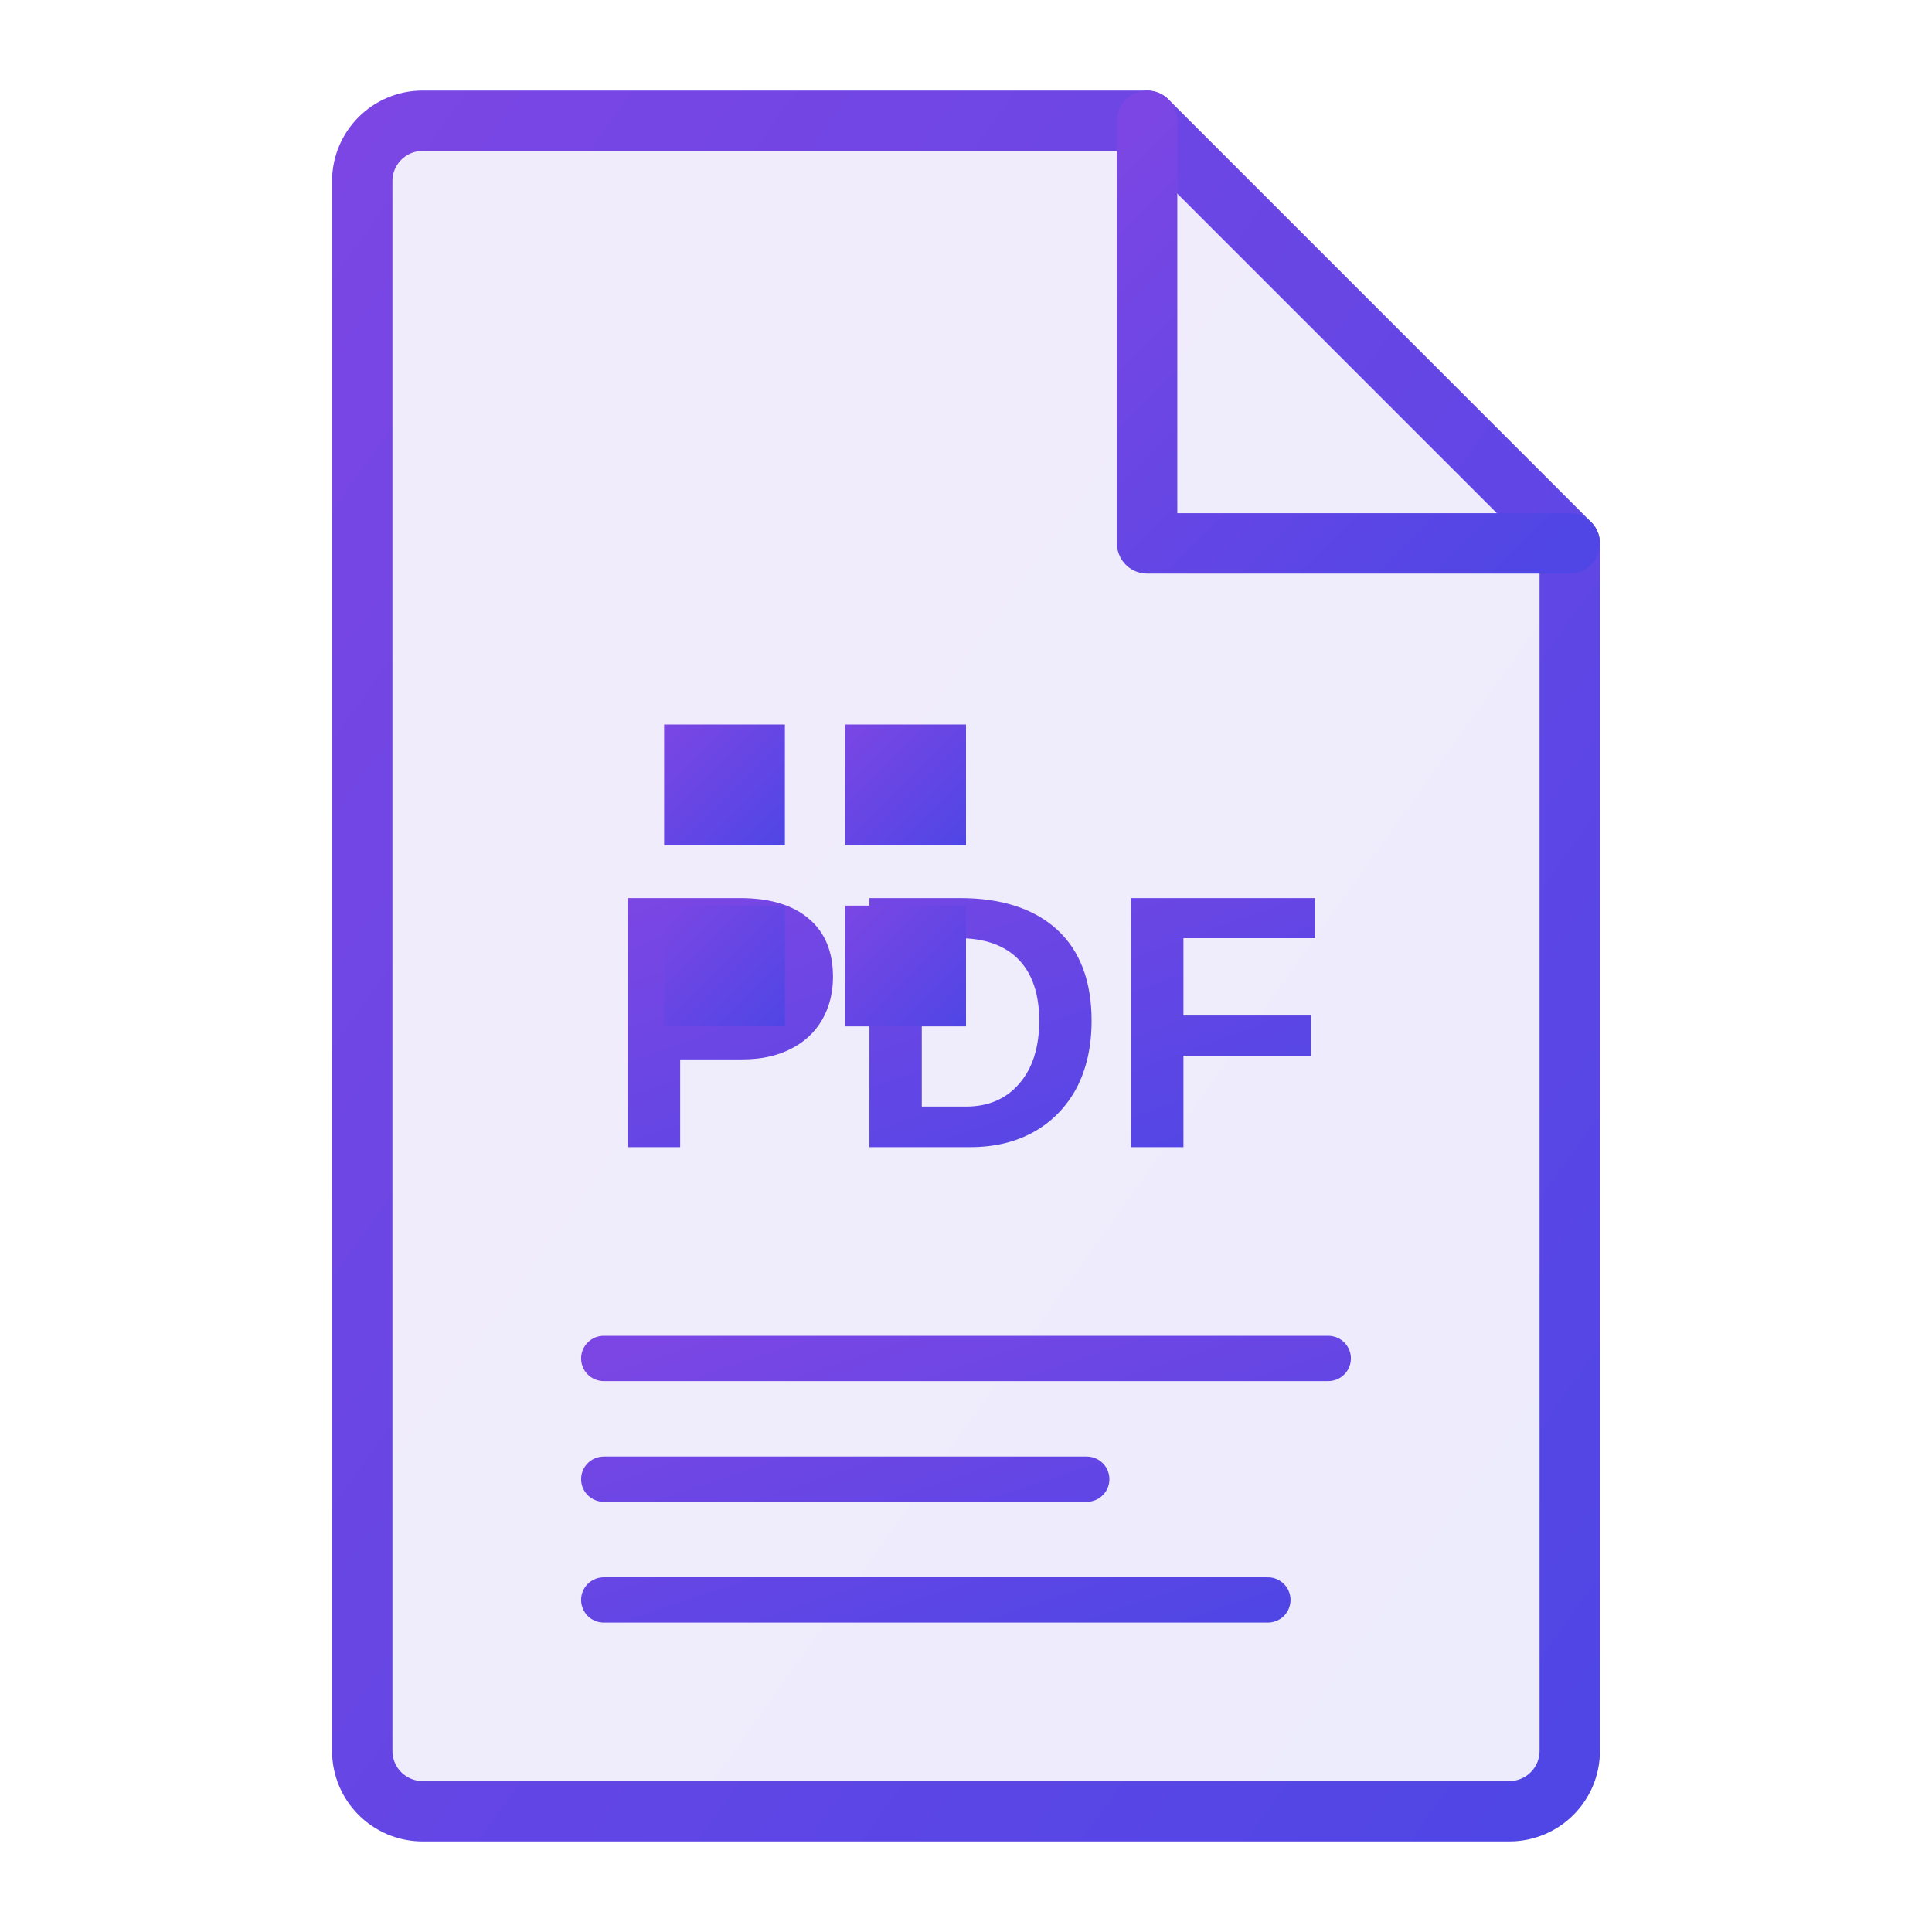
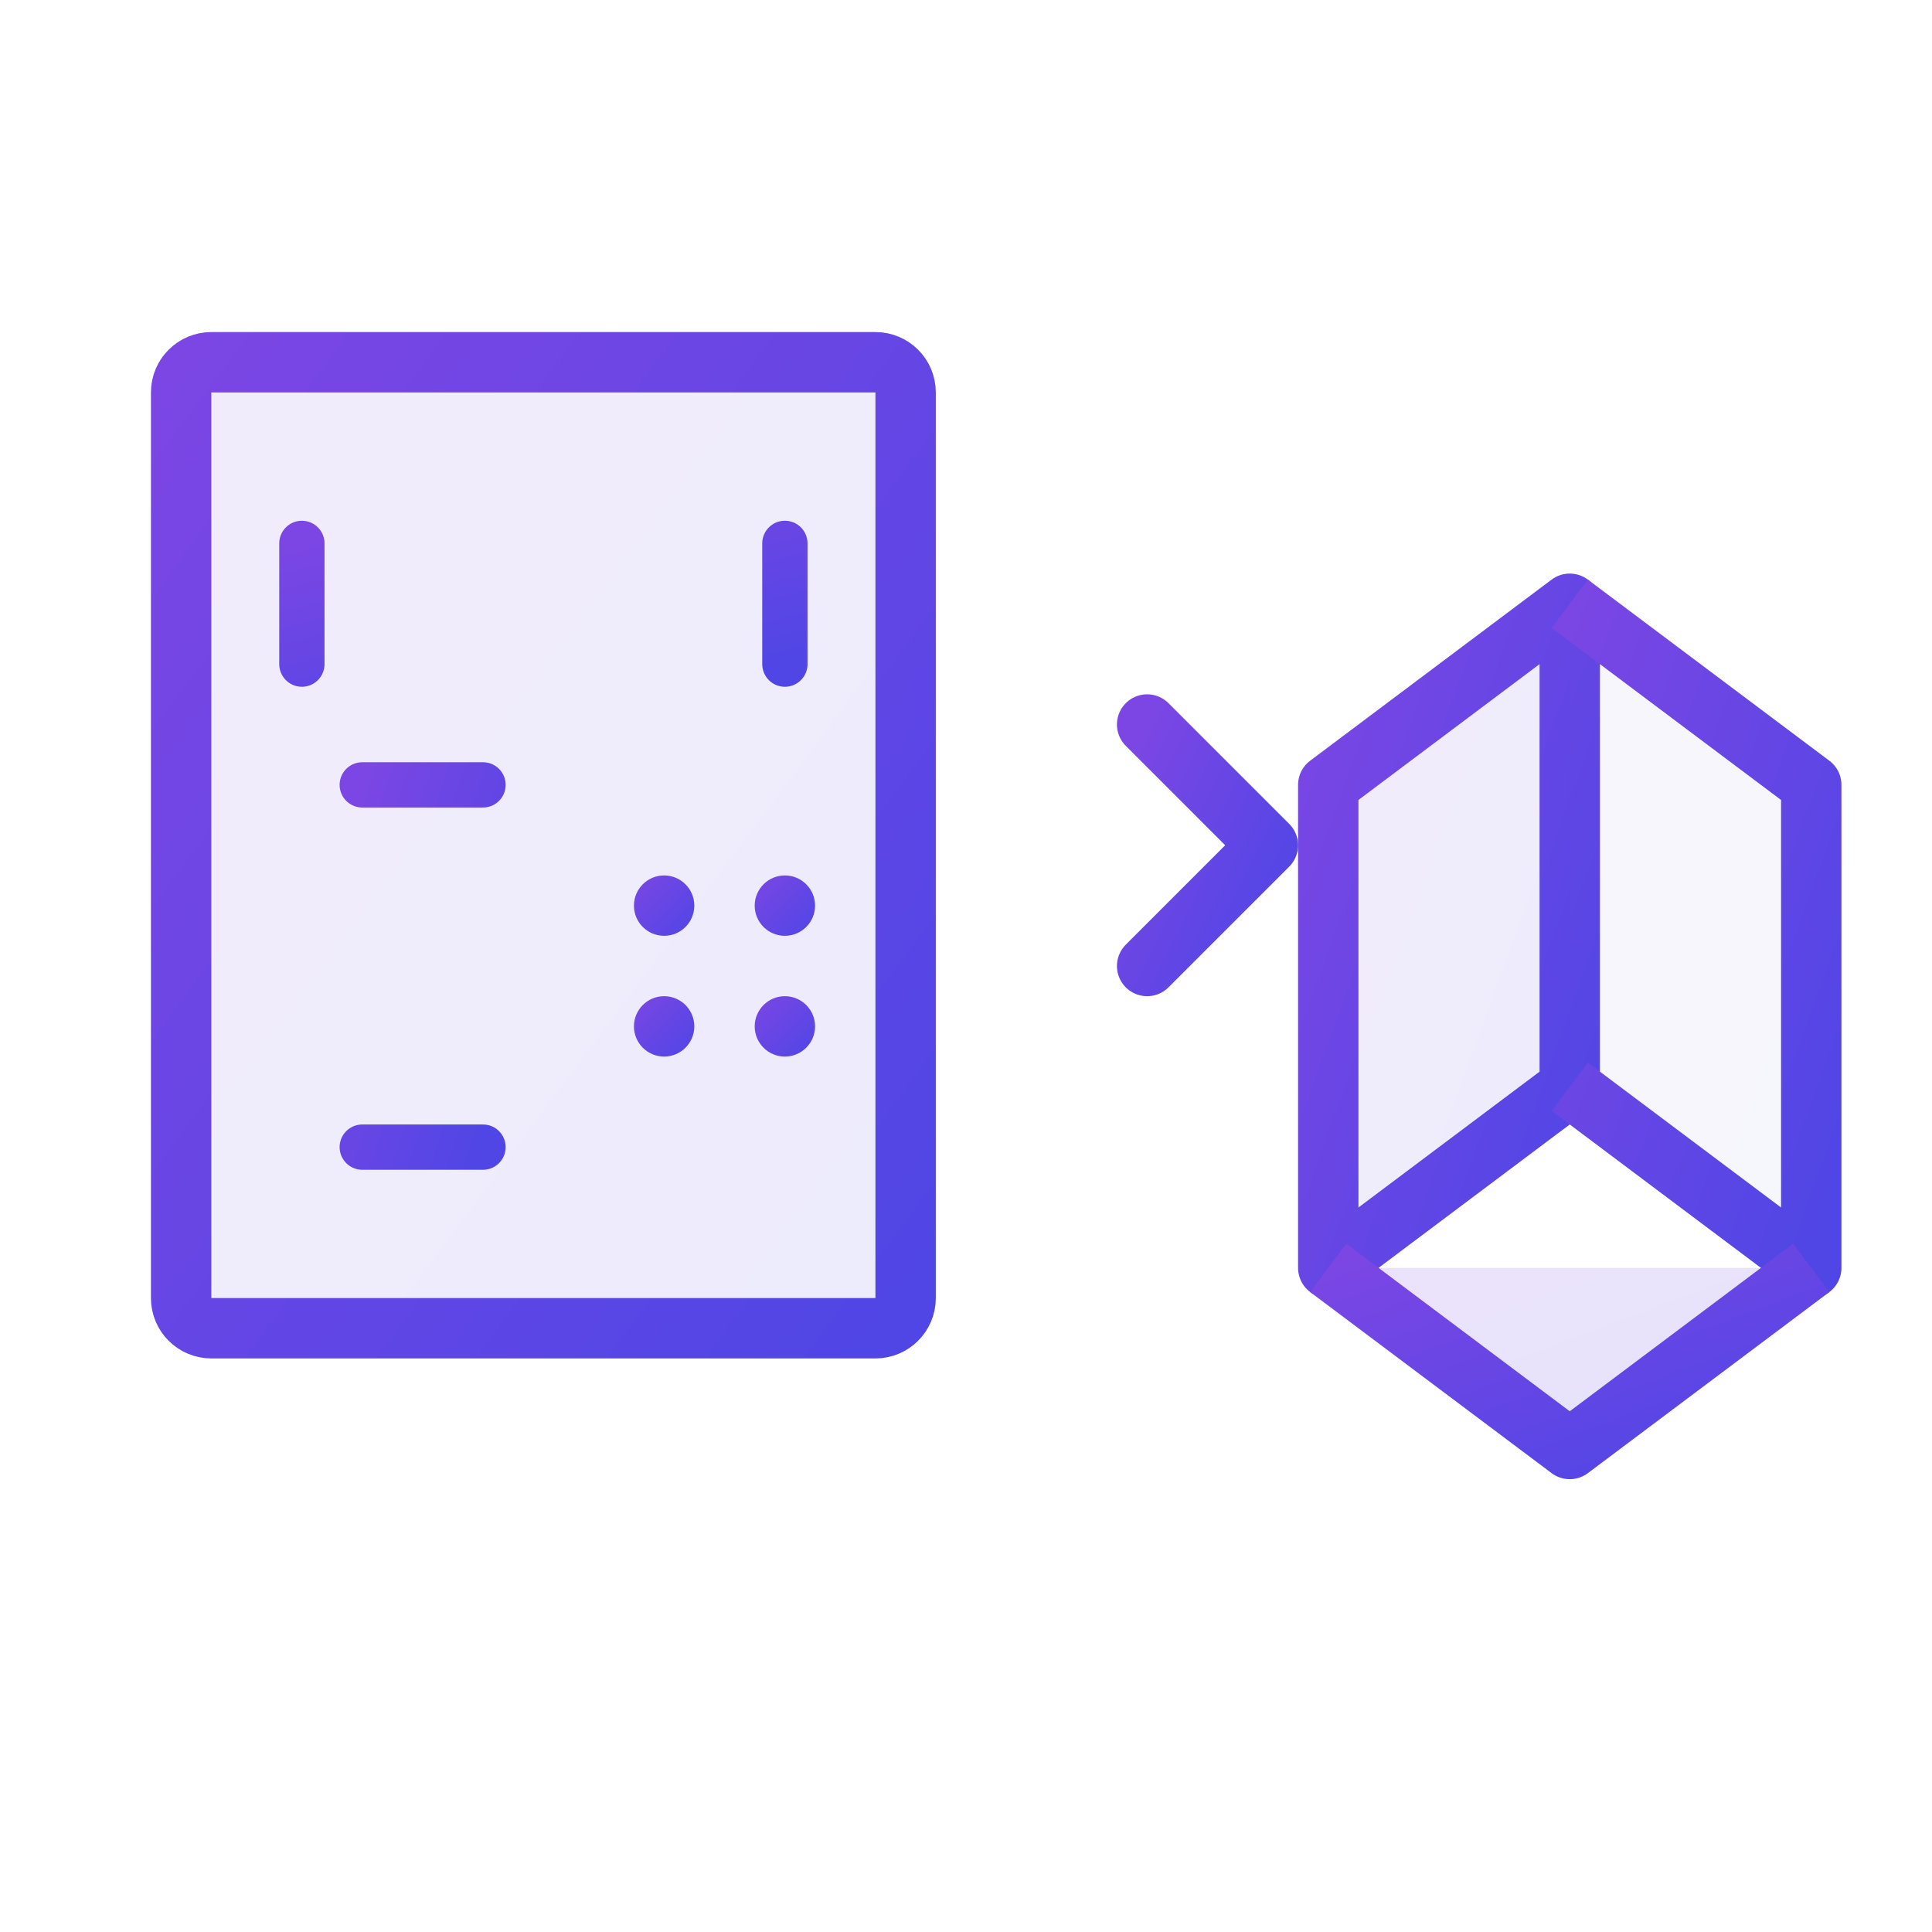
<svg xmlns="http://www.w3.org/2000/svg" width="64" height="64" viewBox="0 0 64 64" fill="none">
  <defs>
-     <linearGradient id="pdfFileGradient" x1="0%" y1="0%" x2="100%" y2="100%">
+     <linearGradient id="pdfToCadGradient" x1="0%" y1="0%" x2="100%" y2="100%">
      <stop offset="0%" style="stop-color:#7b46e4;stop-opacity:1" />
      <stop offset="100%" style="stop-color:#4F46E5;stop-opacity:1" />
    </linearGradient>
  </defs>
-   <path d="M38 4H14C12.895 4 12 4.895 12 6V58C12 59.105 12.895 60 14 60H50C51.105 60 52 59.105 52 58V18L38 4Z" fill="url(#pdfFileGradient)" fill-opacity="0.1" />
-   <path d="M38 4H14C12.895 4 12 4.895 12 6V58C12 59.105 12.895 60 14 60H50C51.105 60 52 59.105 52 58V18L38 4Z" stroke="url(#pdfFileGradient)" stroke-width="2" stroke-linecap="round" stroke-linejoin="round" />
-   <path d="M38 4V18H52" stroke="url(#pdfFileGradient)" stroke-width="2" stroke-linecap="round" stroke-linejoin="round" />
-   <text x="32" y="38" font-family="Arial, sans-serif" font-size="12" font-weight="bold" fill="url(#pdfFileGradient)" text-anchor="middle">PDF</text>
-   <path d="M20 45H44M20 49H36M20 53H42" stroke="url(#pdfFileGradient)" stroke-width="1.5" stroke-linecap="round" />
-   <rect x="22" y="24" width="4" height="4" fill="url(#pdfFileGradient)" />
-   <rect x="28" y="24" width="4" height="4" fill="url(#pdfFileGradient)" />
-   <rect x="22" y="30" width="4" height="4" fill="url(#pdfFileGradient)" />
-   <rect x="28" y="30" width="4" height="4" fill="url(#pdfFileGradient)" />
+   <rect x="6" y="12" width="24" height="32" rx="1" ry="1" fill="url(#pdfToCadGradient)" fill-opacity="0.1" stroke="url(#pdfToCadGradient)" stroke-width="2" stroke-linecap="round" stroke-linejoin="round" />
+   <path d="M10 20H26" stroke="url(#pdfToCadGradient)" stroke-width="1.5" stroke-linecap="round" />
+   <path d="M10 18V22M26 18V22" stroke="url(#pdfToCadGradient)" stroke-width="1.5" stroke-linecap="round" />
+   <path d="M14 26V38" stroke="url(#pdfToCadGradient)" stroke-width="1.5" stroke-linecap="round" />
+   <path d="M12 26H16M12 38H16" stroke="url(#pdfToCadGradient)" stroke-width="1.5" stroke-linecap="round" />
+   <circle cx="22" cy="30" r="1" fill="url(#pdfToCadGradient)" />
+   <circle cx="22" cy="34" r="1" fill="url(#pdfToCadGradient)" />
+   <circle cx="26" cy="30" r="1" fill="url(#pdfToCadGradient)" />
+   <circle cx="26" cy="34" r="1" fill="url(#pdfToCadGradient)" />
+   <path d="M34 28L40 28" stroke="url(#pdfToCadGradient)" stroke-width="2" stroke-linecap="round" />
+   <path d="M38 24L42 28L38 32" stroke="url(#pdfToCadGradient)" stroke-width="2" stroke-linecap="round" stroke-linejoin="round" />
+   <path d="M52 20L52 36L44 42L44 26L52 20Z" fill="url(#pdfToCadGradient)" fill-opacity="0.1" stroke="url(#pdfToCadGradient)" stroke-width="2" stroke-linejoin="round" />
+   <path d="M52 20L60 26L60 42L52 36" fill="url(#pdfToCadGradient)" fill-opacity="0.05" stroke="url(#pdfToCadGradient)" stroke-width="2" stroke-linejoin="round" />
+   <path d="M44 42L52 48L60 42" fill="url(#pdfToCadGradient)" fill-opacity="0.15" stroke="url(#pdfToCadGradient)" stroke-width="2" stroke-linejoin="round" />
+   <path d="M52 36V48" stroke="url(#pdfToCadGradient)" stroke-width="2" stroke-linecap="round" />
</svg>
